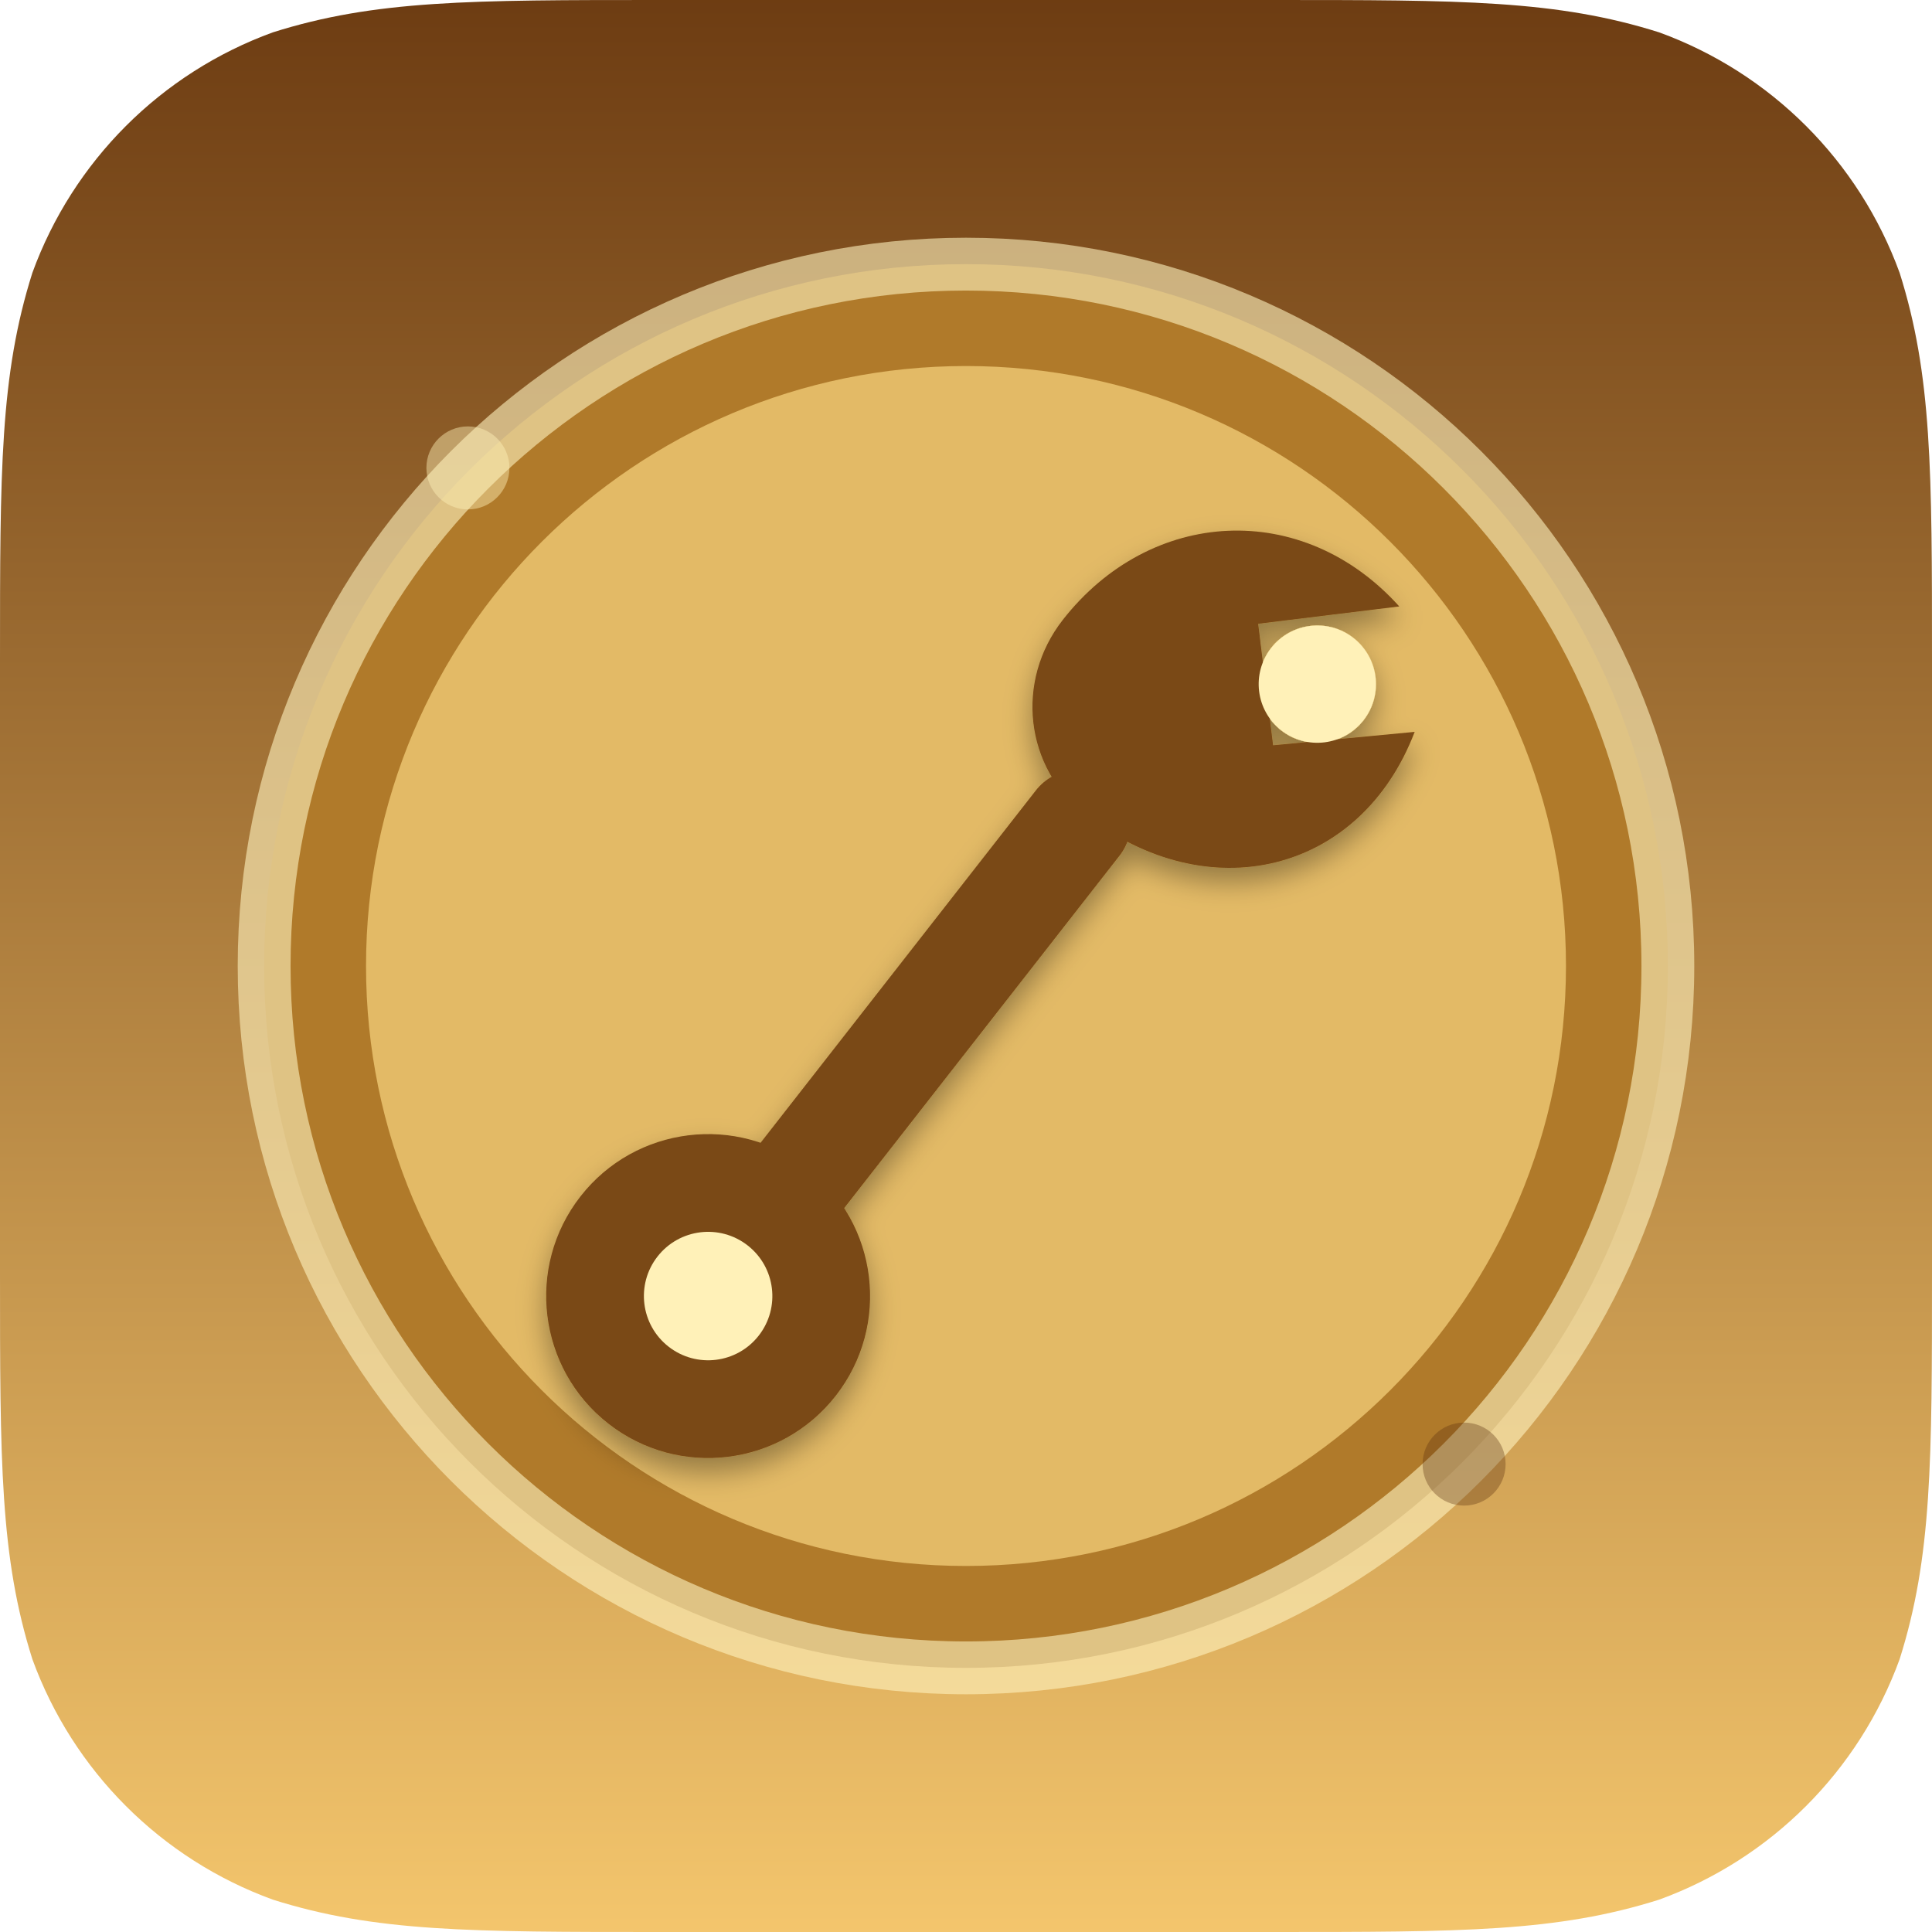
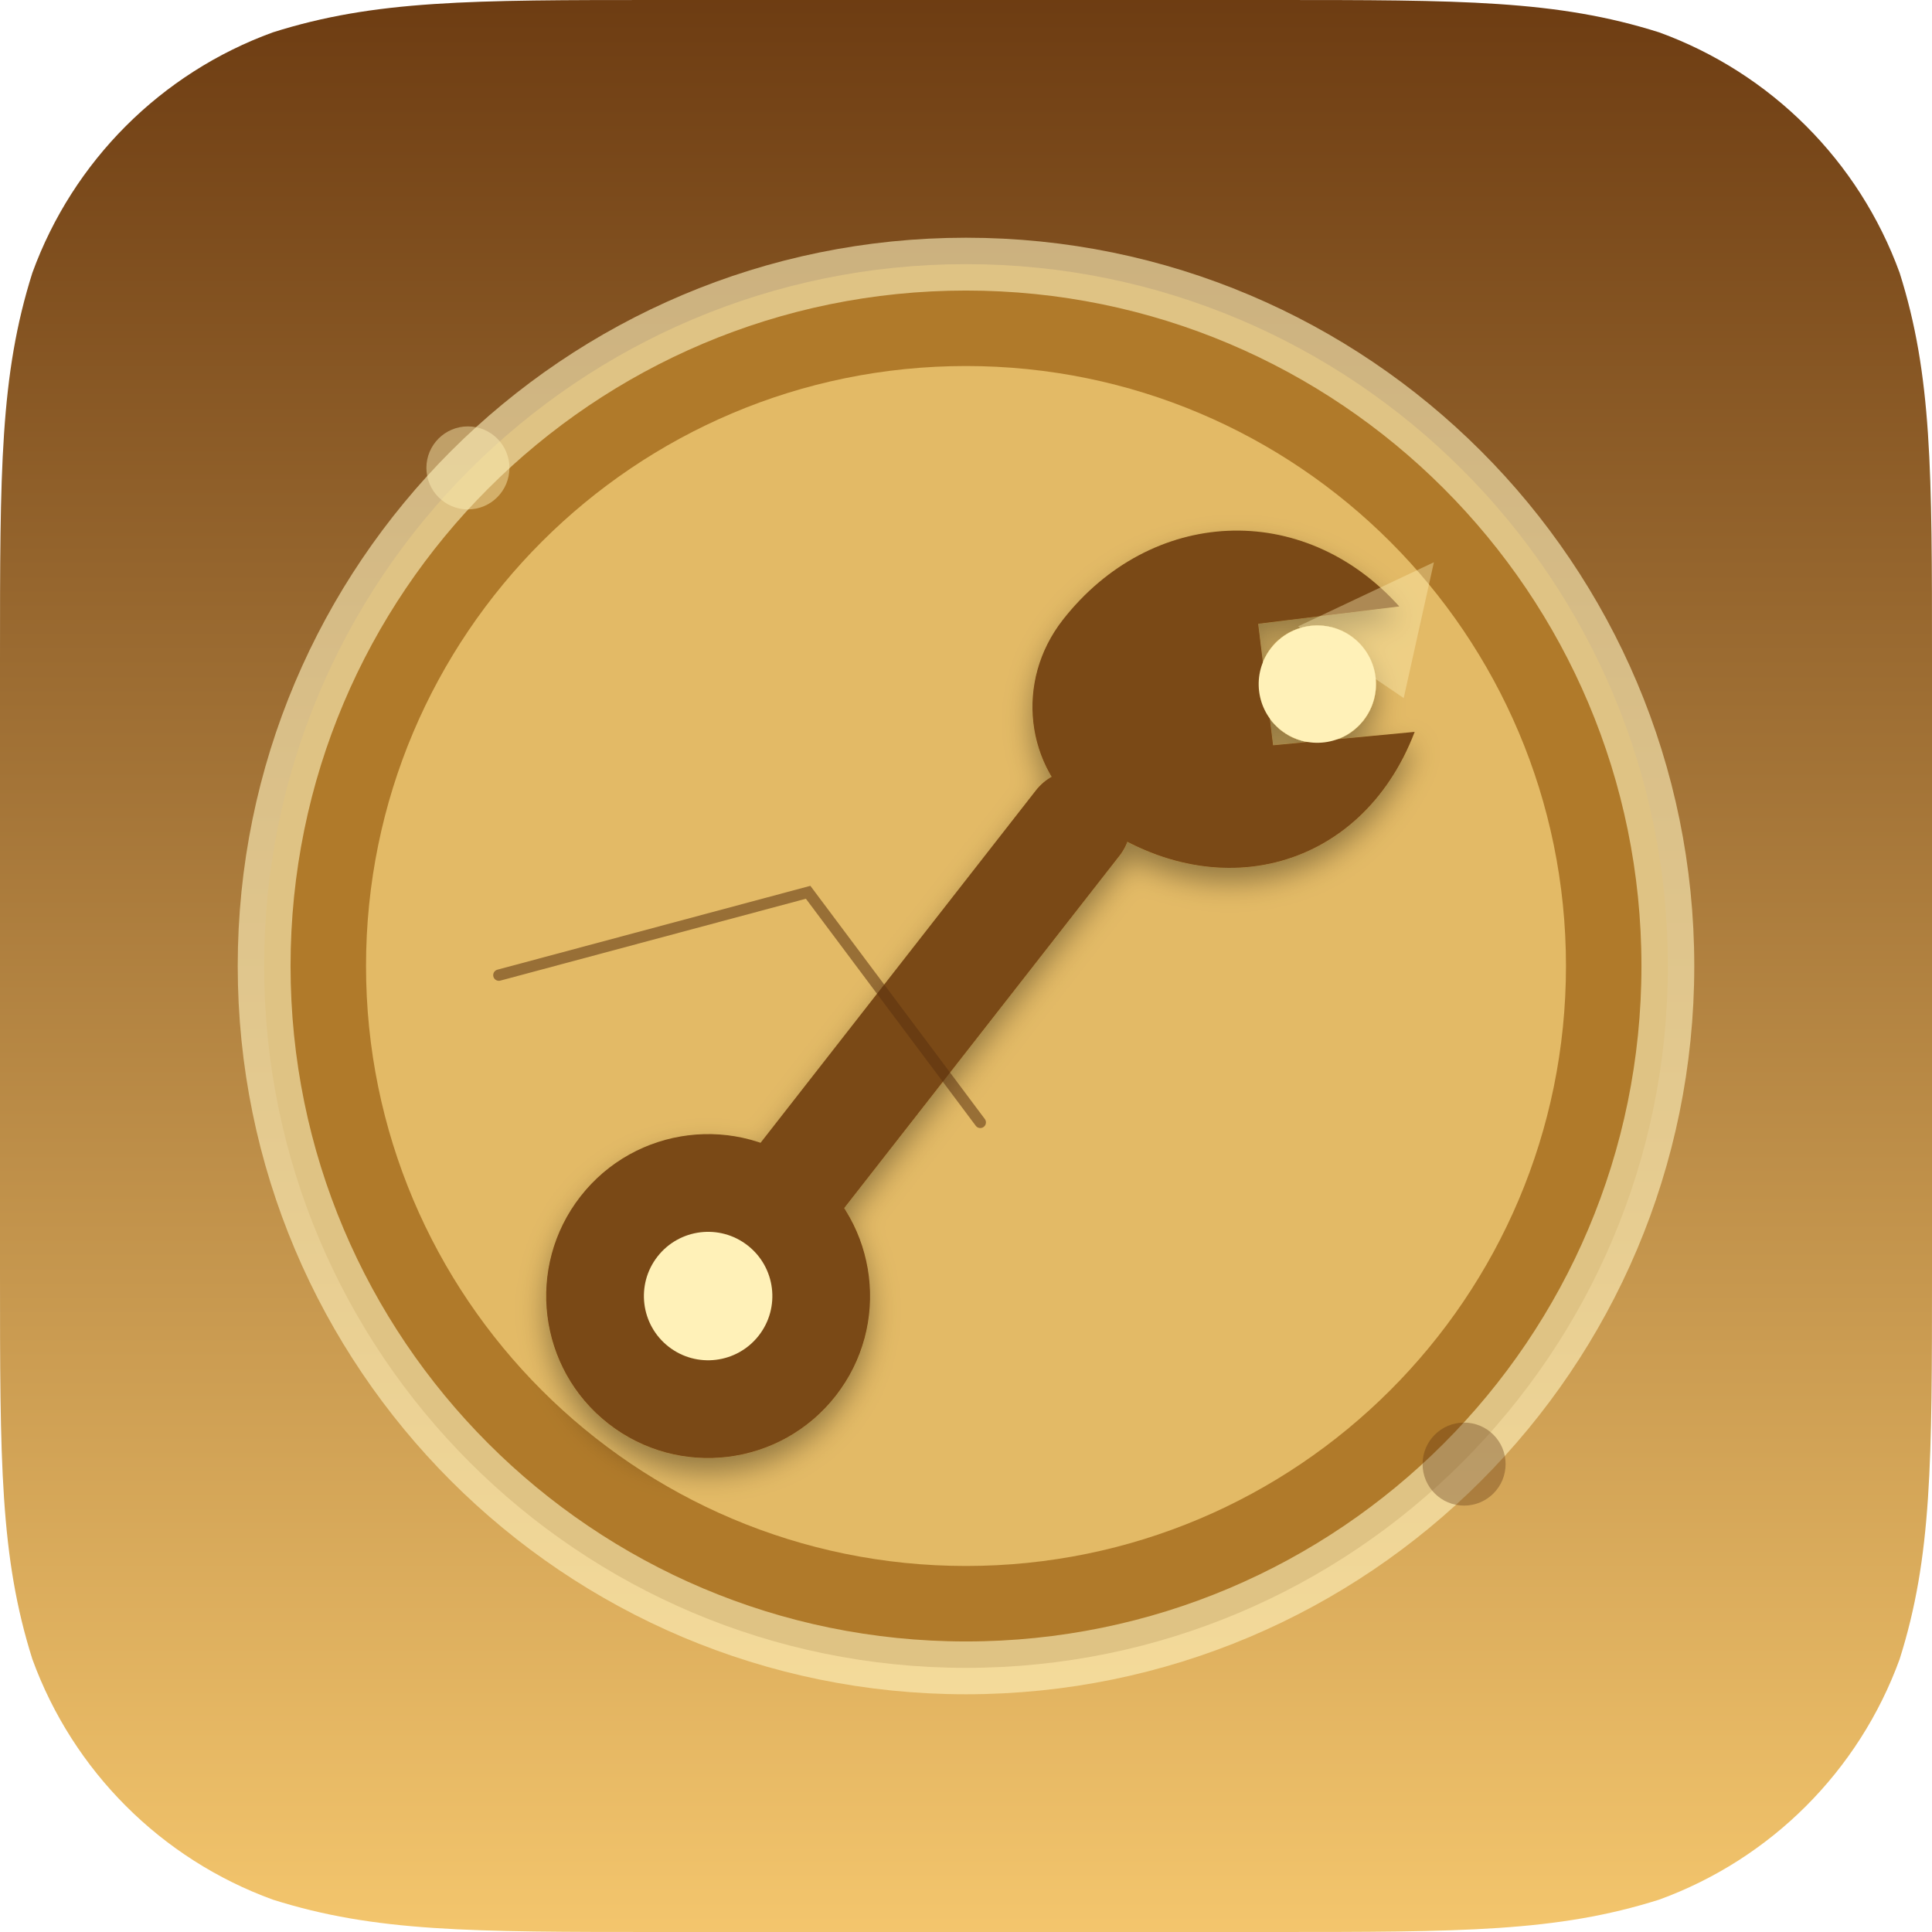
<svg xmlns="http://www.w3.org/2000/svg" viewBox="0 0 1024 1024" width="1024" height="1024" role="img" aria-label="Arcade Tokens Tools">
  <defs>
    <clipPath id="sq">
      <path d="M 350.06 0 L 673.94 0 C 774.74 0 825.13 0 879.39 17.15 L 879.39 17.15 C 938.62 38.71 985.29 85.38 1006.85 144.61 C 1024 198.87 1024 249.26 1024 350.06 L 1024 673.94 C 1024 774.74 1024 825.13 1006.85 879.39 L 1006.85 879.39 C 985.29 938.62 938.62 985.29 879.39 1006.85 C 825.13 1024 774.74 1024 673.94 1024 L 350.06 1024 C 249.26 1024 198.87 1024 144.61 1006.85 L 144.61 1006.85 C 85.38 985.29 38.71 938.62 17.15 879.39 C 0 825.13 0 774.74 0 673.94 L 0 350.06 C 0 249.26 0 198.87 17.15 144.61 L 17.15 144.61 C 38.71 85.38 85.38 38.71 144.61 17.15 C 198.87 0 249.26 0 350.06 0 Z" />
    </clipPath>
    <linearGradient id="bgarcadetokenstools" x1="0" y1="0" x2="0" y2="1">
      <stop offset="0" stop-color="#6d3c12" />
      <stop offset="1" stop-color="#f4c66d" />
    </linearGradient>
    <filter id="sharcadetokenstools" x="-20%" y="-20%" width="140%" height="140%">
      <feDropShadow dx="0" dy="10" stdDeviation="10" flood-color="#000" flood-opacity=".35" />
    </filter>
  </defs>
  <g clip-path="url(#sq)">
    <rect width="1024" height="1024" fill="url(#bgarcadetokenstools)" />
    <circle cx="512" cy="512" r="372" fill="#b07a2a" />
    <circle cx="512" cy="512" r="318" fill="#f6d27d" opacity=".72" />
    <circle cx="512" cy="512" r="372" fill="none" stroke="#fff3bf" stroke-width="28" opacity=".6" />
    <g filter="url(#sharcadetokenstools)" transform="translate(512 512) scale(.74) translate(-512 -512)">
      <g transform="rotate(38 512 512)">
        <rect x="474" y="344" width="76" height="440" rx="38" fill="#7a4a17" />
        <circle cx="512" cy="812" r="116" fill="#7a4a17" />
        <circle cx="512" cy="812" r="46" fill="#fff1b8" />
        <path d="M 414 274 C 414 172 496 100 598 118 L 526 190 L 588 252 L 662 182 C 694 286 624 374 512 374 C 458 374 414 330 414 274 Z" fill="#7a4a17" />
        <circle cx="586" cy="198" r="42" fill="#fff1b8" />
      </g>
    </g>
    <circle cx="248" cy="248" r="22" fill="#fff1b8" opacity=".45" />
    <circle cx="776" cy="776" r="22" fill="#5b310f" opacity=".35" />
+     <g transform="rotate(30 512 512)" opacity=".55">
+       <path d="M 300 640 L 420 520 L 560 580" stroke="#5b310f" stroke-width="6" fill="none" stroke-linecap="round" />
+     </g>
+     <path d="M 688 332 L 760 298 L 744 370 Z" fill="#fff1b8" opacity=".38" />
  </g>
</svg>
